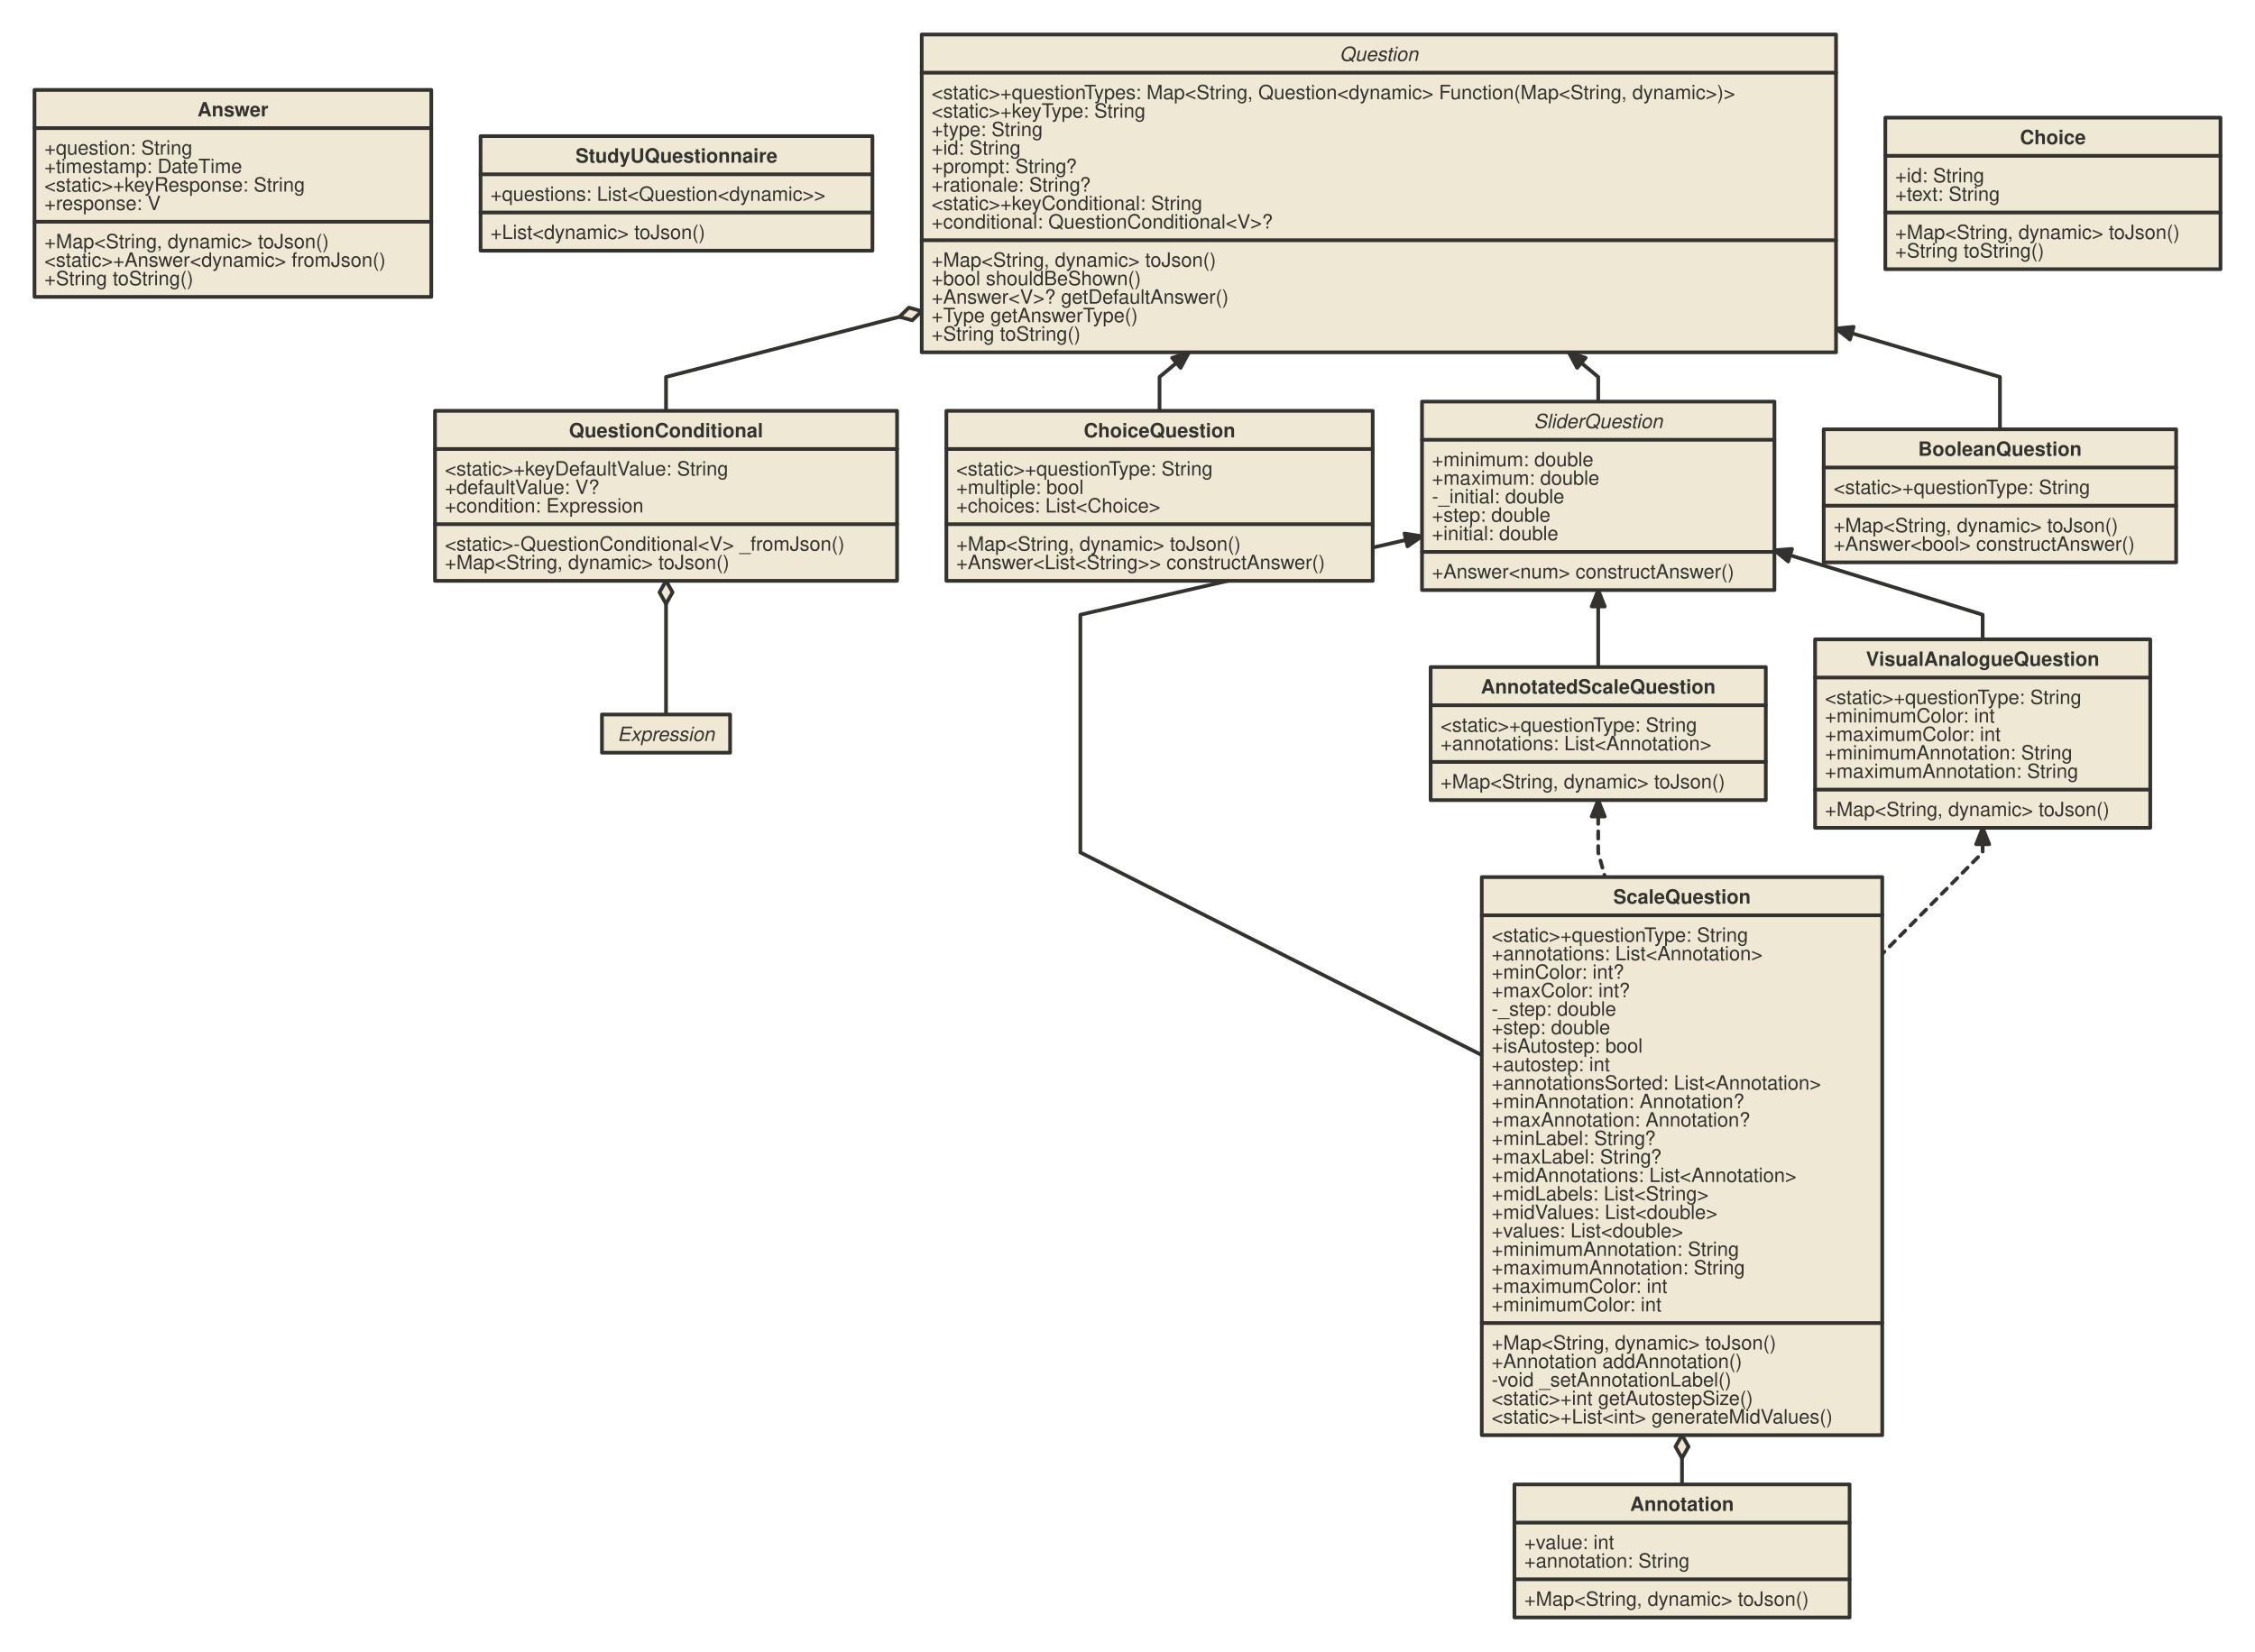
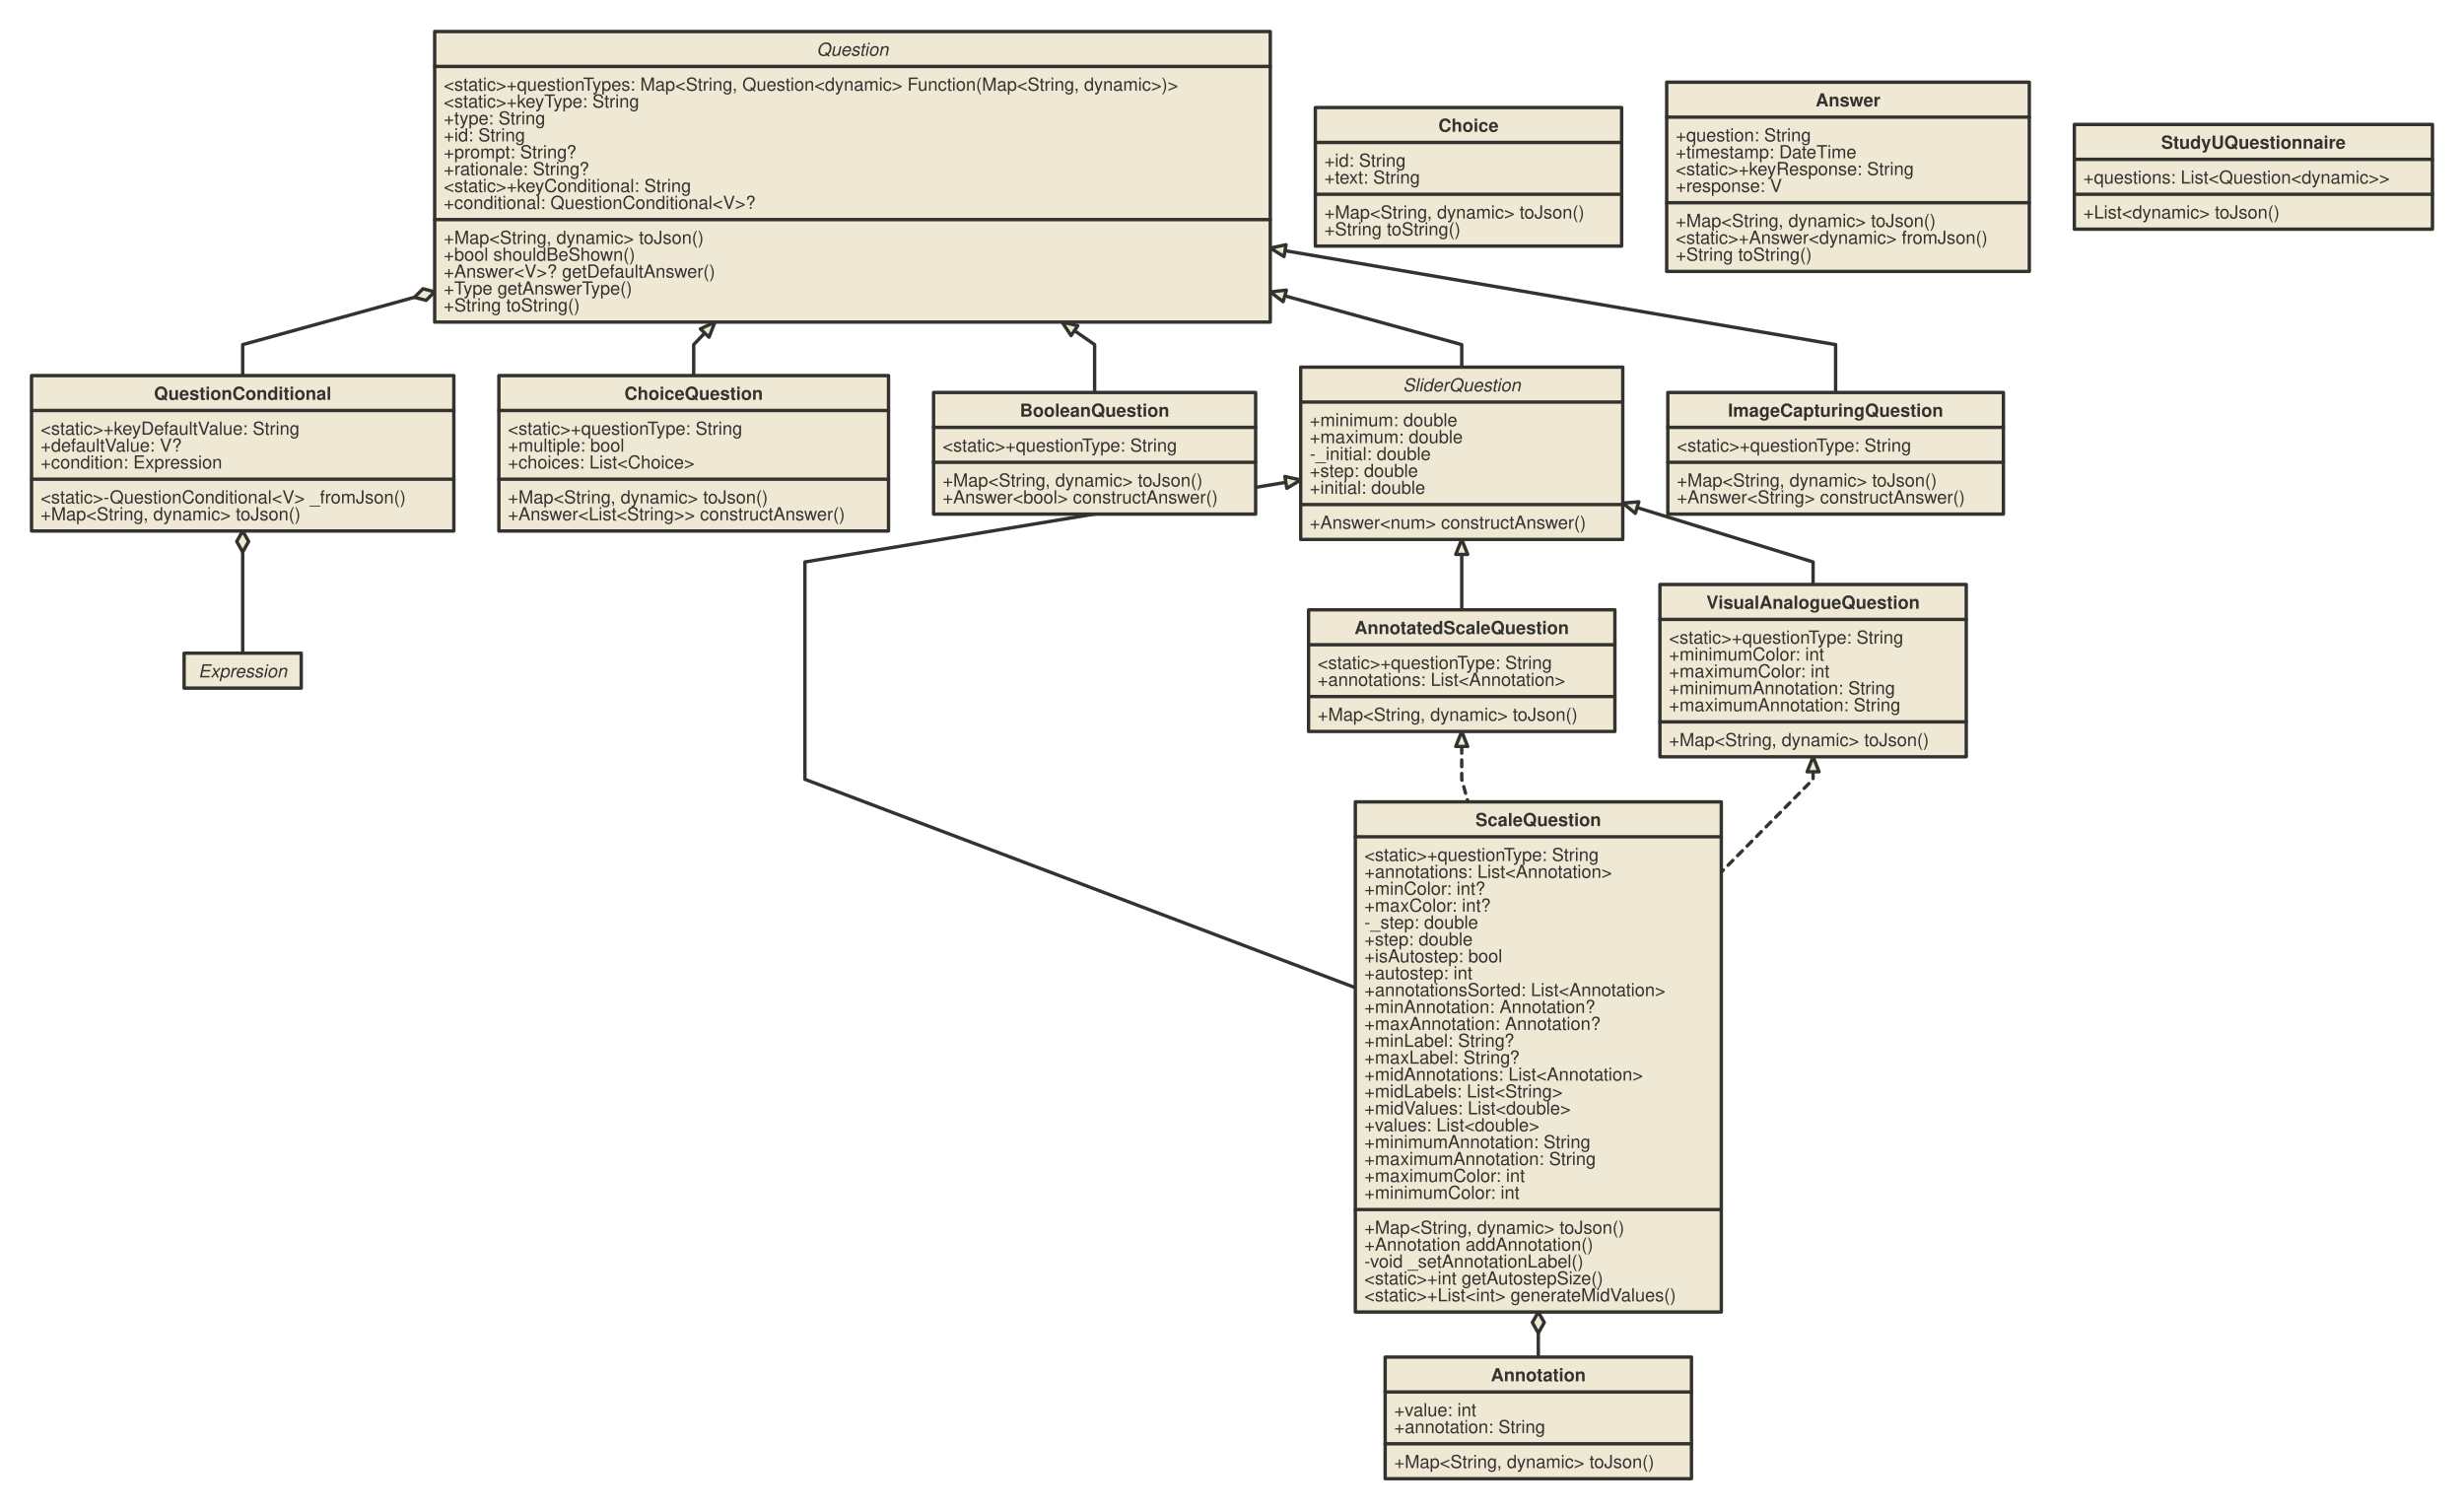
- <svg xmlns="http://www.w3.org/2000/svg" version="1.1" baseProfile="full" width="1830.0" height="1341.0" viewbox="0 0 1830 1341">
+ <svg xmlns="http://www.w3.org/2000/svg" version="1.1" baseProfile="full" width="2188.0" height="1341.0" viewbox="0 0 2188 1341">
  <g stroke-width="1.0" text-align="left" font="12pt Helvetica, Arial, sans-serif" font-size="12pt" font-family="Helvetica" font-weight="normal" font-style="normal">
    <g font-family="Helvetica" font-size="12pt" font-weight="bold" font-style="normal" stroke-width="3.0" stroke-linejoin="round" stroke-linecap="round" stroke="#33322E">
      <g stroke="transparent" fill="transparent">
-         <rect x="0.0" y="0.0" height="1341.0" width="1830.0" stroke="none" />
+         <rect x="0.0" y="0.0" height="1341.0" width="2188.0" stroke="none" />
      </g>
      <g transform="translate(8, 8)" fill="#33322E">
-         <g transform="translate(20, 20)" fill="#33322E" font-family="Helvetica" font-size="12pt" font-weight="normal" font-style="normal">
-           <path d="M512.5 462.2 L512.5 471 L512.5 552 L512.5 552.0 " fill="none" />
+         <g transform="translate(20, 20)" fill="#eee8d5" font-family="Helvetica" font-size="12pt" font-weight="normal" font-style="normal">
+           <path d="M187.5 462.2 L187.5 471 L187.5 552 L187.5 552.0 " fill="none" />
          <g fill="#eee8d5">
-             <path d="M517.8 452.8 L512.5 462.2 L507.2 452.8 L512.5 443.5 Z" />
-           </g>
-           <path d="M926.7 266.6 L913 278 L913 305.5 L913.0 305.5 " fill="none" />
-           <path d="M930.1 270.6 L926.7 266.6 L923.2 262.5 L936.9 258.0 Z" />
-           <path d="M1255.3 266.6 L1269 278 L1269 298 L1269.0 298.0 " fill="none" />
-           <path d="M1258.8 262.5 L1255.3 266.6 L1251.9 270.6 L1245.1 258.0 Z" />
-           <path d="M1269.0 464.3 L1269 471 L1269 513.5 L1269.0 513.5 " fill="none" />
-           <path d="M1274.3 464.3 L1269.0 464.3 L1263.7 464.3 L1269.0 451.0 Z" />
-           <path d="M1337.0 1155.7 L1337 1157 L1337 1177 L1337.0 1177.0 " fill="none" />
+             <path d="M192.8 452.8 L187.5 462.2 L182.2 452.8 L187.5 443.5 Z" />
+           </g>
+           <path d="M340.0 236.0 L187.5 278 L187.5 305.5 L187.5 305.5 " fill="none" />
          <g fill="#eee8d5">
-             <path d="M1342.3 1146.3 L1337.0 1155.7 L1331.7 1146.3 L1337.0 1137.0 Z" />
-           </g>
-           <path d="M1113.0 410.3 L848.75 471 L848.75 567.5 L848.75 567.5 L848.75 664 L848.75 664 L1174.5 828.46 L1174.5 828.5 " fill="none" />
-           <path d="M1114.2 415.5 L1113.0 410.3 L1111.8 405.1 L1126.0 407.3 Z" />
+             <path d="M350.4 238.7 L340.0 236.0 L347.6 228.4 L358.0 231.1 Z" />
+           </g>
+           <path d="M597.8 267.7 L588 278 L588 305.5 L588.0 305.5 " fill="none" />
+           <path d="M601.6 271.4 L597.8 267.7 L593.9 264.0 L606.9 258.0 Z" />
+           <path d="M926.1 265.6 L944 278 L944 320.5 L944.0 320.5 " fill="none" />
+           <path d="M929.1 261.2 L926.1 265.6 L923.1 270.0 L915.1 258.0 Z" />
+           <path d="M1112.9 234.7 L1270 278 L1270 298 L1270.0 298.0 " fill="none" />
+           <path d="M1114.3 229.6 L1112.9 234.7 L1111.4 239.9 L1100.0 231.2 Z" />
+           <path d="M1338.0 1155.7 L1338 1157 L1338 1177 L1338.0 1177.0 " fill="none" />
+           <g fill="#eee8d5">
+             <path d="M1343.3 1146.3 L1338.0 1155.7 L1332.7 1146.3 L1338.0 1137.0 Z" />
+           </g>
+           <path d="M1113.8 400.3 L686.75 471 L686.75 567.5 L686.75 567.5 L686.75 664 L686.75 664 L1175.5 848.993 L1175.5 849.0 " fill="none" />
+           <path d="M1114.7 405.6 L1113.8 400.3 L1113.0 395.1 L1127.0 398.2 Z" />
          <g stroke-dasharray="6 6">
-             <path d="M1269.0 634.8 L1269 664 L1274.517 684 L1274.5 684.0 " fill="none" />
-           </g>
-           <path d="M1274.3 634.8 L1269.0 634.8 L1263.7 634.8 L1269.0 621.5 Z" />
+             <path d="M1270.0 634.8 L1270 664 L1275.517 684 L1275.5 684.0 " fill="none" />
+           </g>
+           <path d="M1275.3 634.8 L1270.0 634.8 L1264.7 634.8 L1270.0 621.5 Z" />
          <g stroke-dasharray="6 6">
-             <path d="M1581.0 657.3 L1581 664 L1499.5 746.335 L1499.5 746.3 " fill="none" />
-           </g>
-           <path d="M1586.3 657.3 L1581.0 657.3 L1575.7 657.3 L1581.0 644.0 Z" />
-           <path d="M1424.7 422.7 L1581 471 L1581 491 L1581.0 491.0 " fill="none" />
-           <path d="M1426.3 417.6 L1424.7 422.7 L1423.2 427.8 L1412.0 418.7 Z" />
-           <path d="M1474.8 242.5 L1595 278 L1595 320.5 L1595.0 320.5 " fill="none" />
-           <path d="M1476.3 237.3 L1474.8 242.5 L1473.3 247.6 L1462.0 238.7 Z" />
-           <path d="M701.9 229.2 L512.5 278 L512.5 305.5 L512.5 305.5 " fill="none" />
-           <g fill="#eee8d5">
-             <path d="M712.3 232.0 L701.9 229.2 L709.6 221.7 L720.0 224.6 Z" />
-           </g>
-           <g data-name="Answer">
-             <g fill="#eee8d5" stroke="#33322E" data-name="Answer">
-               <rect x="0.0" y="45.0" height="168.0" width="322.0" data-name="Answer" />
-               <path d="M0.0 76.0 L322.0 76.0" fill="none" data-name="Answer" />
-               <path d="M0.0 152.0 L322.0 152.0" fill="none" data-name="Answer" />
-             </g>
-             <g transform="translate(0, 45)" font-family="Helvetica" font-size="12pt" font-weight="bold" font-style="normal" data-name="Answer">
-               <g transform="translate(8, 8)" fill="#33322E" text-align="center" data-name="Answer">
-                 <text x="153.0" y="13.5" stroke="none" text-anchor="middle" data-name="Answer">Answer</text>
-               </g>
-             </g>
-             <g transform="translate(0, 76)" font-family="Helvetica" font-size="12pt" font-weight="normal" font-style="normal" data-name="Answer">
-               <g transform="translate(8, 8)" fill="#33322E" text-align="left" data-name="Answer">
-                 <text x="0.0" y="13.5" stroke="none" data-name="Answer">+question: String</text>
-                 <text x="0.0" y="28.5" stroke="none" data-name="Answer">+timestamp: DateTime</text>
-                 <text x="0.0" y="43.5" stroke="none" data-name="Answer">&lt;static&gt;+keyResponse: String</text>
-                 <text x="0.0" y="58.5" stroke="none" data-name="Answer">+response: V</text>
-               </g>
-             </g>
-             <g transform="translate(0, 152)" font-family="Helvetica" font-size="12pt" font-weight="normal" font-style="normal" data-name="Answer">
-               <g transform="translate(8, 8)" fill="#33322E" text-align="left" data-name="Answer">
-                 <text x="0.0" y="13.5" stroke="none" data-name="Answer">+Map&lt;String, dynamic&gt; toJson()</text>
-                 <text x="0.0" y="28.5" stroke="none" data-name="Answer">&lt;static&gt;+Answer&lt;dynamic&gt; fromJson()</text>
-                 <text x="0.0" y="43.5" stroke="none" data-name="Answer">+String toString()</text>
-               </g>
-             </g>
-           </g>
+             <path d="M1582.0 657.3 L1582 664 L1500.5 746.335 L1500.5 746.3 " fill="none" />
+           </g>
+           <path d="M1587.3 657.3 L1582.0 657.3 L1576.7 657.3 L1582.0 644.0 Z" />
+           <path d="M1270.0 464.3 L1270 471 L1270 513.5 L1270.0 513.5 " fill="none" />
+           <path d="M1275.3 464.3 L1270.0 464.3 L1264.7 464.3 L1270.0 451.0 Z" />
+           <path d="M1425.7 422.7 L1582 471 L1582 491 L1582.0 491.0 " fill="none" />
+           <path d="M1427.3 417.6 L1425.7 422.7 L1424.2 427.8 L1413.0 418.7 Z" />
+           <path d="M1113.1 194.6 L1602 278 L1602 320.5 L1602.0 320.5 " fill="none" />
+           <path d="M1114.0 189.3 L1113.1 194.6 L1112.2 199.8 L1100.0 192.3 Z" />
          <g data-name="QuestionConditional">
            <g fill="#eee8d5" stroke="#33322E" data-name="QuestionConditional">
-               <rect x="325.0" y="305.5" height="138.0" width="375.0" data-name="QuestionConditional" />
-               <path d="M325.0 336.5 L700.0 336.5" fill="none" data-name="QuestionConditional" />
-               <path d="M325.0 397.5 L700.0 397.5" fill="none" data-name="QuestionConditional" />
-             </g>
-             <g transform="translate(325, 305.5)" font-family="Helvetica" font-size="12pt" font-weight="bold" font-style="normal" data-name="QuestionConditional">
+               <rect x="0.0" y="305.5" height="138.0" width="375.0" data-name="QuestionConditional" />
+               <path d="M0.0 336.5 L375.0 336.5" fill="none" data-name="QuestionConditional" />
+               <path d="M0.0 397.5 L375.0 397.5" fill="none" data-name="QuestionConditional" />
+             </g>
+             <g transform="translate(0, 305.5)" font-family="Helvetica" font-size="12pt" font-weight="bold" font-style="normal" data-name="QuestionConditional">
              <g transform="translate(8, 8)" fill="#33322E" text-align="center" data-name="QuestionConditional">
                <text x="179.5" y="13.5" stroke="none" text-anchor="middle" data-name="QuestionConditional">QuestionConditional</text>
              </g>
            </g>
-             <g transform="translate(325, 336.5)" font-family="Helvetica" font-size="12pt" font-weight="normal" font-style="normal" data-name="QuestionConditional">
+             <g transform="translate(0, 336.5)" font-family="Helvetica" font-size="12pt" font-weight="normal" font-style="normal" data-name="QuestionConditional">
              <g transform="translate(8, 8)" fill="#33322E" text-align="left" data-name="QuestionConditional">
                <text x="0.0" y="13.5" stroke="none" data-name="QuestionConditional">&lt;static&gt;+keyDefaultValue: String</text>
                <text x="0.0" y="28.5" stroke="none" data-name="QuestionConditional">+defaultValue: V?</text>
                <text x="0.0" y="43.5" stroke="none" data-name="QuestionConditional">+condition: Expression</text>
              </g>
            </g>
-             <g transform="translate(325, 397.5)" font-family="Helvetica" font-size="12pt" font-weight="normal" font-style="normal" data-name="QuestionConditional">
+             <g transform="translate(0, 397.5)" font-family="Helvetica" font-size="12pt" font-weight="normal" font-style="normal" data-name="QuestionConditional">
              <g transform="translate(8, 8)" fill="#33322E" text-align="left" data-name="QuestionConditional">
                <text x="0.0" y="13.5" stroke="none" data-name="QuestionConditional">&lt;static&gt;-QuestionConditional&lt;V&gt; _fromJson()</text>
                <text x="0.0" y="28.5" stroke="none" data-name="QuestionConditional">+Map&lt;String, dynamic&gt; toJson()</text>
              </g>
            </g>
          </g>
          <g data-name="Expression">
            <g fill="#eee8d5" stroke="#33322E" data-name="Expression">
-               <rect x="460.5" y="552.0" height="31.0" width="104.0" data-name="Expression" />
-             </g>
-             <g transform="translate(460.5, 552)" font-family="Helvetica" font-size="12pt" font-weight="normal" font-style="italic" data-name="Expression">
+               <rect x="135.5" y="552.0" height="31.0" width="104.0" data-name="Expression" />
+             </g>
+             <g transform="translate(135.5, 552)" font-family="Helvetica" font-size="12pt" font-weight="normal" font-style="italic" data-name="Expression">
              <g transform="translate(8, 8)" fill="#33322E" text-align="center" data-name="Expression">
                <text x="44.0" y="13.5" stroke="none" text-anchor="middle" data-name="Expression">Expression</text>
              </g>
            </g>
          </g>
-           <g data-name="StudyUQuestionnaire">
-             <g fill="#eee8d5" stroke="#33322E" data-name="StudyUQuestionnaire">
-               <rect x="362.0" y="82.5" height="93.0" width="318.0" data-name="StudyUQuestionnaire" />
-               <path d="M362.0 113.5 L680.0 113.5" fill="none" data-name="StudyUQuestionnaire" />
-               <path d="M362.0 144.5 L680.0 144.5" fill="none" data-name="StudyUQuestionnaire" />
-             </g>
-             <g transform="translate(362, 82.5)" font-family="Helvetica" font-size="12pt" font-weight="bold" font-style="normal" data-name="StudyUQuestionnaire">
-               <g transform="translate(8, 8)" fill="#33322E" text-align="center" data-name="StudyUQuestionnaire">
-                 <text x="151.0" y="13.5" stroke="none" text-anchor="middle" data-name="StudyUQuestionnaire">StudyUQuestionnaire</text>
-               </g>
-             </g>
-             <g transform="translate(362, 113.5)" font-family="Helvetica" font-size="12pt" font-weight="normal" font-style="normal" data-name="StudyUQuestionnaire">
-               <g transform="translate(8, 8)" fill="#33322E" text-align="left" data-name="StudyUQuestionnaire">
-                 <text x="0.0" y="13.5" stroke="none" data-name="StudyUQuestionnaire">+questions: List&lt;Question&lt;dynamic&gt;&gt;</text>
-               </g>
-             </g>
-             <g transform="translate(362, 144.5)" font-family="Helvetica" font-size="12pt" font-weight="normal" font-style="normal" data-name="StudyUQuestionnaire">
-               <g transform="translate(8, 8)" fill="#33322E" text-align="left" data-name="StudyUQuestionnaire">
-                 <text x="0.0" y="13.5" stroke="none" data-name="StudyUQuestionnaire">+List&lt;dynamic&gt; toJson()</text>
-               </g>
-             </g>
-           </g>
-           <g data-name="ChoiceQuestion">
-             <g fill="#eee8d5" stroke="#33322E" data-name="ChoiceQuestion">
-               <rect x="740.0" y="305.5" height="138.0" width="346.0" data-name="ChoiceQuestion" />
-               <path d="M740.0 336.5 L1086.0 336.5" fill="none" data-name="ChoiceQuestion" />
-               <path d="M740.0 397.5 L1086.0 397.5" fill="none" data-name="ChoiceQuestion" />
-             </g>
-             <g transform="translate(740, 305.5)" font-family="Helvetica" font-size="12pt" font-weight="bold" font-style="normal" data-name="ChoiceQuestion">
-               <g transform="translate(8, 8)" fill="#33322E" text-align="center" data-name="ChoiceQuestion">
-                 <text x="165.0" y="13.5" stroke="none" text-anchor="middle" data-name="ChoiceQuestion">ChoiceQuestion</text>
-               </g>
-             </g>
-             <g transform="translate(740, 336.5)" font-family="Helvetica" font-size="12pt" font-weight="normal" font-style="normal" data-name="ChoiceQuestion">
-               <g transform="translate(8, 8)" fill="#33322E" text-align="left" data-name="ChoiceQuestion">
-                 <text x="0.0" y="13.5" stroke="none" data-name="ChoiceQuestion">&lt;static&gt;+questionType: String</text>
-                 <text x="0.0" y="28.5" stroke="none" data-name="ChoiceQuestion">+multiple: bool</text>
-                 <text x="0.0" y="43.5" stroke="none" data-name="ChoiceQuestion">+choices: List&lt;Choice&gt;</text>
-               </g>
-             </g>
-             <g transform="translate(740, 397.5)" font-family="Helvetica" font-size="12pt" font-weight="normal" font-style="normal" data-name="ChoiceQuestion">
-               <g transform="translate(8, 8)" fill="#33322E" text-align="left" data-name="ChoiceQuestion">
-                 <text x="0.0" y="13.5" stroke="none" data-name="ChoiceQuestion">+Map&lt;String, dynamic&gt; toJson()</text>
-                 <text x="0.0" y="28.5" stroke="none" data-name="ChoiceQuestion">+Answer&lt;List&lt;String&gt;&gt; constructAnswer()</text>
-               </g>
-             </g>
-           </g>
          <g data-name="Question">
            <g fill="#eee8d5" stroke="#33322E" data-name="Question">
-               <rect x="720.0" y="0.0" height="258.0" width="742.0" data-name="Question" />
-               <path d="M720.0 31.0 L1462.0 31.0" fill="none" data-name="Question" />
-               <path d="M720.0 167.0 L1462.0 167.0" fill="none" data-name="Question" />
-             </g>
-             <g transform="translate(720, 0)" font-family="Helvetica" font-size="12pt" font-weight="normal" font-style="italic" data-name="Question">
+               <rect x="358.0" y="0.0" height="258.0" width="742.0" data-name="Question" />
+               <path d="M358.0 31.0 L1100.0 31.0" fill="none" data-name="Question" />
+               <path d="M358.0 167.0 L1100.0 167.0" fill="none" data-name="Question" />
+             </g>
+             <g transform="translate(358, 0)" font-family="Helvetica" font-size="12pt" font-weight="normal" font-style="italic" data-name="Question">
              <g transform="translate(8, 8)" fill="#33322E" text-align="center" data-name="Question">
                <text x="363.0" y="13.5" stroke="none" text-anchor="middle" data-name="Question">Question</text>
              </g>
            </g>
-             <g transform="translate(720, 31)" font-family="Helvetica" font-size="12pt" font-weight="normal" font-style="normal" data-name="Question">
+             <g transform="translate(358, 31)" font-family="Helvetica" font-size="12pt" font-weight="normal" font-style="normal" data-name="Question">
              <g transform="translate(8, 8)" fill="#33322E" text-align="left" data-name="Question">
                <text x="0.0" y="13.5" stroke="none" data-name="Question">&lt;static&gt;+questionTypes: Map&lt;String, Question&lt;dynamic&gt; Function(Map&lt;String, dynamic&gt;)&gt;</text>
                <text x="0.0" y="28.5" stroke="none" data-name="Question">&lt;static&gt;+keyType: String</text>
                <text x="0.0" y="43.5" stroke="none" data-name="Question">+type: String</text>
                <text x="0.0" y="58.5" stroke="none" data-name="Question">+id: String</text>
                <text x="0.0" y="73.5" stroke="none" data-name="Question">+prompt: String?</text>
                <text x="0.0" y="88.5" stroke="none" data-name="Question">+rationale: String?</text>
                <text x="0.0" y="103.5" stroke="none" data-name="Question">&lt;static&gt;+keyConditional: String</text>
                <text x="0.0" y="118.5" stroke="none" data-name="Question">+conditional: QuestionConditional&lt;V&gt;?</text>
              </g>
            </g>
-             <g transform="translate(720, 167)" font-family="Helvetica" font-size="12pt" font-weight="normal" font-style="normal" data-name="Question">
+             <g transform="translate(358, 167)" font-family="Helvetica" font-size="12pt" font-weight="normal" font-style="normal" data-name="Question">
              <g transform="translate(8, 8)" fill="#33322E" text-align="left" data-name="Question">
                <text x="0.0" y="13.5" stroke="none" data-name="Question">+Map&lt;String, dynamic&gt; toJson()</text>
                <text x="0.0" y="28.5" stroke="none" data-name="Question">+bool shouldBeShown()</text>
                <text x="0.0" y="43.5" stroke="none" data-name="Question">+Answer&lt;V&gt;? getDefaultAnswer()</text>
                <text x="0.0" y="58.5" stroke="none" data-name="Question">+Type getAnswerType()</text>
                <text x="0.0" y="73.5" stroke="none" data-name="Question">+String toString()</text>
              </g>
            </g>
          </g>
+           <g data-name="ChoiceQuestion">
+             <g fill="#eee8d5" stroke="#33322E" data-name="ChoiceQuestion">
+               <rect x="415.0" y="305.5" height="138.0" width="346.0" data-name="ChoiceQuestion" />
+               <path d="M415.0 336.5 L761.0 336.5" fill="none" data-name="ChoiceQuestion" />
+               <path d="M415.0 397.5 L761.0 397.5" fill="none" data-name="ChoiceQuestion" />
+             </g>
+             <g transform="translate(415, 305.5)" font-family="Helvetica" font-size="12pt" font-weight="bold" font-style="normal" data-name="ChoiceQuestion">
+               <g transform="translate(8, 8)" fill="#33322E" text-align="center" data-name="ChoiceQuestion">
+                 <text x="165.0" y="13.5" stroke="none" text-anchor="middle" data-name="ChoiceQuestion">ChoiceQuestion</text>
+               </g>
+             </g>
+             <g transform="translate(415, 336.5)" font-family="Helvetica" font-size="12pt" font-weight="normal" font-style="normal" data-name="ChoiceQuestion">
+               <g transform="translate(8, 8)" fill="#33322E" text-align="left" data-name="ChoiceQuestion">
+                 <text x="0.0" y="13.5" stroke="none" data-name="ChoiceQuestion">&lt;static&gt;+questionType: String</text>
+                 <text x="0.0" y="28.5" stroke="none" data-name="ChoiceQuestion">+multiple: bool</text>
+                 <text x="0.0" y="43.5" stroke="none" data-name="ChoiceQuestion">+choices: List&lt;Choice&gt;</text>
+               </g>
+             </g>
+             <g transform="translate(415, 397.5)" font-family="Helvetica" font-size="12pt" font-weight="normal" font-style="normal" data-name="ChoiceQuestion">
+               <g transform="translate(8, 8)" fill="#33322E" text-align="left" data-name="ChoiceQuestion">
+                 <text x="0.0" y="13.5" stroke="none" data-name="ChoiceQuestion">+Map&lt;String, dynamic&gt; toJson()</text>
+                 <text x="0.0" y="28.5" stroke="none" data-name="ChoiceQuestion">+Answer&lt;List&lt;String&gt;&gt; constructAnswer()</text>
+               </g>
+             </g>
+           </g>
          <g data-name="Choice">
            <g fill="#eee8d5" stroke="#33322E" data-name="Choice">
-               <rect x="1502.0" y="67.5" height="123.0" width="272.0" data-name="Choice" />
-               <path d="M1502.0 98.5 L1774.0 98.5" fill="none" data-name="Choice" />
-               <path d="M1502.0 144.5 L1774.0 144.5" fill="none" data-name="Choice" />
-             </g>
-             <g transform="translate(1502, 67.5)" font-family="Helvetica" font-size="12pt" font-weight="bold" font-style="normal" data-name="Choice">
+               <rect x="1140.0" y="67.5" height="123.0" width="272.0" data-name="Choice" />
+               <path d="M1140.0 98.5 L1412.0 98.5" fill="none" data-name="Choice" />
+               <path d="M1140.0 144.5 L1412.0 144.5" fill="none" data-name="Choice" />
+             </g>
+             <g transform="translate(1140, 67.5)" font-family="Helvetica" font-size="12pt" font-weight="bold" font-style="normal" data-name="Choice">
              <g transform="translate(8, 8)" fill="#33322E" text-align="center" data-name="Choice">
                <text x="128.0" y="13.5" stroke="none" text-anchor="middle" data-name="Choice">Choice</text>
              </g>
            </g>
-             <g transform="translate(1502, 98.5)" font-family="Helvetica" font-size="12pt" font-weight="normal" font-style="normal" data-name="Choice">
+             <g transform="translate(1140, 98.5)" font-family="Helvetica" font-size="12pt" font-weight="normal" font-style="normal" data-name="Choice">
              <g transform="translate(8, 8)" fill="#33322E" text-align="left" data-name="Choice">
                <text x="0.0" y="13.5" stroke="none" data-name="Choice">+id: String</text>
                <text x="0.0" y="28.5" stroke="none" data-name="Choice">+text: String</text>
              </g>
            </g>
-             <g transform="translate(1502, 144.5)" font-family="Helvetica" font-size="12pt" font-weight="normal" font-style="normal" data-name="Choice">
+             <g transform="translate(1140, 144.5)" font-family="Helvetica" font-size="12pt" font-weight="normal" font-style="normal" data-name="Choice">
              <g transform="translate(8, 8)" fill="#33322E" text-align="left" data-name="Choice">
                <text x="0.0" y="13.5" stroke="none" data-name="Choice">+Map&lt;String, dynamic&gt; toJson()</text>
                <text x="0.0" y="28.5" stroke="none" data-name="Choice">+String toString()</text>
              </g>
            </g>
          </g>
+           <g data-name="BooleanQuestion">
+             <g fill="#eee8d5" stroke="#33322E" data-name="BooleanQuestion">
+               <rect x="801.0" y="320.5" height="108.0" width="286.0" data-name="BooleanQuestion" />
+               <path d="M801.0 351.5 L1087.0 351.5" fill="none" data-name="BooleanQuestion" />
+               <path d="M801.0 382.5 L1087.0 382.5" fill="none" data-name="BooleanQuestion" />
+             </g>
+             <g transform="translate(801, 320.5)" font-family="Helvetica" font-size="12pt" font-weight="bold" font-style="normal" data-name="BooleanQuestion">
+               <g transform="translate(8, 8)" fill="#33322E" text-align="center" data-name="BooleanQuestion">
+                 <text x="135.0" y="13.5" stroke="none" text-anchor="middle" data-name="BooleanQuestion">BooleanQuestion</text>
+               </g>
+             </g>
+             <g transform="translate(801, 351.5)" font-family="Helvetica" font-size="12pt" font-weight="normal" font-style="normal" data-name="BooleanQuestion">
+               <g transform="translate(8, 8)" fill="#33322E" text-align="left" data-name="BooleanQuestion">
+                 <text x="0.0" y="13.5" stroke="none" data-name="BooleanQuestion">&lt;static&gt;+questionType: String</text>
+               </g>
+             </g>
+             <g transform="translate(801, 382.5)" font-family="Helvetica" font-size="12pt" font-weight="normal" font-style="normal" data-name="BooleanQuestion">
+               <g transform="translate(8, 8)" fill="#33322E" text-align="left" data-name="BooleanQuestion">
+                 <text x="0.0" y="13.5" stroke="none" data-name="BooleanQuestion">+Map&lt;String, dynamic&gt; toJson()</text>
+                 <text x="0.0" y="28.5" stroke="none" data-name="BooleanQuestion">+Answer&lt;bool&gt; constructAnswer()</text>
+               </g>
+             </g>
+           </g>
          <g data-name="SliderQuestion">
            <g fill="#eee8d5" stroke="#33322E" data-name="SliderQuestion">
-               <rect x="1126.0" y="298.0" height="153.0" width="286.0" data-name="SliderQuestion" />
-               <path d="M1126.0 329.0 L1412.0 329.0" fill="none" data-name="SliderQuestion" />
-               <path d="M1126.0 420.0 L1412.0 420.0" fill="none" data-name="SliderQuestion" />
-             </g>
-             <g transform="translate(1126, 298)" font-family="Helvetica" font-size="12pt" font-weight="normal" font-style="italic" data-name="SliderQuestion">
+               <rect x="1127.0" y="298.0" height="153.0" width="286.0" data-name="SliderQuestion" />
+               <path d="M1127.0 329.0 L1413.0 329.0" fill="none" data-name="SliderQuestion" />
+               <path d="M1127.0 420.0 L1413.0 420.0" fill="none" data-name="SliderQuestion" />
+             </g>
+             <g transform="translate(1127, 298)" font-family="Helvetica" font-size="12pt" font-weight="normal" font-style="italic" data-name="SliderQuestion">
              <g transform="translate(8, 8)" fill="#33322E" text-align="center" data-name="SliderQuestion">
                <text x="135.0" y="13.5" stroke="none" text-anchor="middle" data-name="SliderQuestion">SliderQuestion</text>
              </g>
            </g>
-             <g transform="translate(1126, 329)" font-family="Helvetica" font-size="12pt" font-weight="normal" font-style="normal" data-name="SliderQuestion">
+             <g transform="translate(1127, 329)" font-family="Helvetica" font-size="12pt" font-weight="normal" font-style="normal" data-name="SliderQuestion">
              <g transform="translate(8, 8)" fill="#33322E" text-align="left" data-name="SliderQuestion">
                <text x="0.0" y="13.5" stroke="none" data-name="SliderQuestion">+minimum: double</text>
                <text x="0.0" y="28.5" stroke="none" data-name="SliderQuestion">+maximum: double</text>
                <text x="0.0" y="43.5" stroke="none" data-name="SliderQuestion">-_initial: double</text>
                <text x="0.0" y="58.5" stroke="none" data-name="SliderQuestion">+step: double</text>
                <text x="0.0" y="73.5" stroke="none" data-name="SliderQuestion">+initial: double</text>
              </g>
            </g>
-             <g transform="translate(1126, 420)" font-family="Helvetica" font-size="12pt" font-weight="normal" font-style="normal" data-name="SliderQuestion">
+             <g transform="translate(1127, 420)" font-family="Helvetica" font-size="12pt" font-weight="normal" font-style="normal" data-name="SliderQuestion">
              <g transform="translate(8, 8)" fill="#33322E" text-align="left" data-name="SliderQuestion">
                <text x="0.0" y="13.5" stroke="none" data-name="SliderQuestion">+Answer&lt;num&gt; constructAnswer()</text>
              </g>
            </g>
          </g>
-           <g data-name="AnnotatedScaleQuestion">
-             <g fill="#eee8d5" stroke="#33322E" data-name="AnnotatedScaleQuestion">
-               <rect x="1133.0" y="513.5" height="108.0" width="272.0" data-name="AnnotatedScaleQuestion" />
-               <path d="M1133.0 544.5 L1405.0 544.5" fill="none" data-name="AnnotatedScaleQuestion" />
-               <path d="M1133.0 590.5 L1405.0 590.5" fill="none" data-name="AnnotatedScaleQuestion" />
-             </g>
-             <g transform="translate(1133, 513.5)" font-family="Helvetica" font-size="12pt" font-weight="bold" font-style="normal" data-name="AnnotatedScaleQuestion">
-               <g transform="translate(8, 8)" fill="#33322E" text-align="center" data-name="AnnotatedScaleQuestion">
-                 <text x="128.0" y="13.5" stroke="none" text-anchor="middle" data-name="AnnotatedScaleQuestion">AnnotatedScaleQuestion</text>
-               </g>
-             </g>
-             <g transform="translate(1133, 544.5)" font-family="Helvetica" font-size="12pt" font-weight="normal" font-style="normal" data-name="AnnotatedScaleQuestion">
-               <g transform="translate(8, 8)" fill="#33322E" text-align="left" data-name="AnnotatedScaleQuestion">
-                 <text x="0.0" y="13.5" stroke="none" data-name="AnnotatedScaleQuestion">&lt;static&gt;+questionType: String</text>
-                 <text x="0.0" y="28.5" stroke="none" data-name="AnnotatedScaleQuestion">+annotations: List&lt;Annotation&gt;</text>
-               </g>
-             </g>
-             <g transform="translate(1133, 590.5)" font-family="Helvetica" font-size="12pt" font-weight="normal" font-style="normal" data-name="AnnotatedScaleQuestion">
-               <g transform="translate(8, 8)" fill="#33322E" text-align="left" data-name="AnnotatedScaleQuestion">
-                 <text x="0.0" y="13.5" stroke="none" data-name="AnnotatedScaleQuestion">+Map&lt;String, dynamic&gt; toJson()</text>
-               </g>
-             </g>
-           </g>
-           <g data-name="Annotation">
-             <g fill="#eee8d5" stroke="#33322E" data-name="Annotation">
-               <rect x="1201.0" y="1177.0" height="108.0" width="272.0" data-name="Annotation" />
-               <path d="M1201.0 1208.0 L1473.0 1208.0" fill="none" data-name="Annotation" />
-               <path d="M1201.0 1254.0 L1473.0 1254.0" fill="none" data-name="Annotation" />
-             </g>
-             <g transform="translate(1201, 1177)" font-family="Helvetica" font-size="12pt" font-weight="bold" font-style="normal" data-name="Annotation">
-               <g transform="translate(8, 8)" fill="#33322E" text-align="center" data-name="Annotation">
-                 <text x="128.0" y="13.5" stroke="none" text-anchor="middle" data-name="Annotation">Annotation</text>
-               </g>
-             </g>
-             <g transform="translate(1201, 1208)" font-family="Helvetica" font-size="12pt" font-weight="normal" font-style="normal" data-name="Annotation">
-               <g transform="translate(8, 8)" fill="#33322E" text-align="left" data-name="Annotation">
-                 <text x="0.0" y="13.5" stroke="none" data-name="Annotation">+value: int</text>
-                 <text x="0.0" y="28.5" stroke="none" data-name="Annotation">+annotation: String</text>
-               </g>
-             </g>
-             <g transform="translate(1201, 1254)" font-family="Helvetica" font-size="12pt" font-weight="normal" font-style="normal" data-name="Annotation">
-               <g transform="translate(8, 8)" fill="#33322E" text-align="left" data-name="Annotation">
-                 <text x="0.0" y="13.5" stroke="none" data-name="Annotation">+Map&lt;String, dynamic&gt; toJson()</text>
-               </g>
-             </g>
-           </g>
          <g data-name="ScaleQuestion">
            <g fill="#eee8d5" stroke="#33322E" data-name="ScaleQuestion">
-               <rect x="1174.5" y="684.0" height="453.0" width="325.0" data-name="ScaleQuestion" />
-               <path d="M1174.5 715.0 L1499.5 715.0" fill="none" data-name="ScaleQuestion" />
-               <path d="M1174.5 1046.0 L1499.5 1046.0" fill="none" data-name="ScaleQuestion" />
-             </g>
-             <g transform="translate(1174.5, 684)" font-family="Helvetica" font-size="12pt" font-weight="bold" font-style="normal" data-name="ScaleQuestion">
+               <rect x="1175.5" y="684.0" height="453.0" width="325.0" data-name="ScaleQuestion" />
+               <path d="M1175.5 715.0 L1500.5 715.0" fill="none" data-name="ScaleQuestion" />
+               <path d="M1175.5 1046.0 L1500.5 1046.0" fill="none" data-name="ScaleQuestion" />
+             </g>
+             <g transform="translate(1175.5, 684)" font-family="Helvetica" font-size="12pt" font-weight="bold" font-style="normal" data-name="ScaleQuestion">
              <g transform="translate(8, 8)" fill="#33322E" text-align="center" data-name="ScaleQuestion">
                <text x="154.5" y="13.5" stroke="none" text-anchor="middle" data-name="ScaleQuestion">ScaleQuestion</text>
              </g>
            </g>
-             <g transform="translate(1174.5, 715)" font-family="Helvetica" font-size="12pt" font-weight="normal" font-style="normal" data-name="ScaleQuestion">
+             <g transform="translate(1175.5, 715)" font-family="Helvetica" font-size="12pt" font-weight="normal" font-style="normal" data-name="ScaleQuestion">
              <g transform="translate(8, 8)" fill="#33322E" text-align="left" data-name="ScaleQuestion">
                <text x="0.0" y="13.5" stroke="none" data-name="ScaleQuestion">&lt;static&gt;+questionType: String</text>
                <text x="0.0" y="28.5" stroke="none" data-name="ScaleQuestion">+annotations: List&lt;Annotation&gt;</text>
                <text x="0.0" y="43.5" stroke="none" data-name="ScaleQuestion">+minColor: int?</text>
                <text x="0.0" y="58.5" stroke="none" data-name="ScaleQuestion">+maxColor: int?</text>
                <text x="0.0" y="73.5" stroke="none" data-name="ScaleQuestion">-_step: double</text>
                <text x="0.0" y="88.5" stroke="none" data-name="ScaleQuestion">+step: double</text>
                <text x="0.0" y="103.5" stroke="none" data-name="ScaleQuestion">+isAutostep: bool</text>
                <text x="0.0" y="118.5" stroke="none" data-name="ScaleQuestion">+autostep: int</text>
                <text x="0.0" y="133.5" stroke="none" data-name="ScaleQuestion">+annotationsSorted: List&lt;Annotation&gt;</text>
                <text x="0.0" y="148.5" stroke="none" data-name="ScaleQuestion">+minAnnotation: Annotation?</text>
                <text x="0.0" y="163.5" stroke="none" data-name="ScaleQuestion">+maxAnnotation: Annotation?</text>
                <text x="0.0" y="178.5" stroke="none" data-name="ScaleQuestion">+minLabel: String?</text>
                <text x="0.0" y="193.5" stroke="none" data-name="ScaleQuestion">+maxLabel: String?</text>
                <text x="0.0" y="208.5" stroke="none" data-name="ScaleQuestion">+midAnnotations: List&lt;Annotation&gt;</text>
                <text x="0.0" y="223.5" stroke="none" data-name="ScaleQuestion">+midLabels: List&lt;String&gt;</text>
                <text x="0.0" y="238.5" stroke="none" data-name="ScaleQuestion">+midValues: List&lt;double&gt;</text>
                <text x="0.0" y="253.5" stroke="none" data-name="ScaleQuestion">+values: List&lt;double&gt;</text>
                <text x="0.0" y="268.5" stroke="none" data-name="ScaleQuestion">+minimumAnnotation: String</text>
                <text x="0.0" y="283.5" stroke="none" data-name="ScaleQuestion">+maximumAnnotation: String</text>
                <text x="0.0" y="298.5" stroke="none" data-name="ScaleQuestion">+maximumColor: int</text>
                <text x="0.0" y="313.5" stroke="none" data-name="ScaleQuestion">+minimumColor: int</text>
              </g>
            </g>
-             <g transform="translate(1174.5, 1046)" font-family="Helvetica" font-size="12pt" font-weight="normal" font-style="normal" data-name="ScaleQuestion">
+             <g transform="translate(1175.5, 1046)" font-family="Helvetica" font-size="12pt" font-weight="normal" font-style="normal" data-name="ScaleQuestion">
              <g transform="translate(8, 8)" fill="#33322E" text-align="left" data-name="ScaleQuestion">
                <text x="0.0" y="13.5" stroke="none" data-name="ScaleQuestion">+Map&lt;String, dynamic&gt; toJson()</text>
                <text x="0.0" y="28.5" stroke="none" data-name="ScaleQuestion">+Annotation addAnnotation()</text>
                <text x="0.0" y="43.5" stroke="none" data-name="ScaleQuestion">-void _setAnnotationLabel()</text>
                <text x="0.0" y="58.5" stroke="none" data-name="ScaleQuestion">&lt;static&gt;+int getAutostepSize()</text>
                <text x="0.0" y="73.5" stroke="none" data-name="ScaleQuestion">&lt;static&gt;+List&lt;int&gt; generateMidValues()</text>
              </g>
            </g>
          </g>
+           <g data-name="Annotation">
+             <g fill="#eee8d5" stroke="#33322E" data-name="Annotation">
+               <rect x="1202.0" y="1177.0" height="108.0" width="272.0" data-name="Annotation" />
+               <path d="M1202.0 1208.0 L1474.0 1208.0" fill="none" data-name="Annotation" />
+               <path d="M1202.0 1254.0 L1474.0 1254.0" fill="none" data-name="Annotation" />
+             </g>
+             <g transform="translate(1202, 1177)" font-family="Helvetica" font-size="12pt" font-weight="bold" font-style="normal" data-name="Annotation">
+               <g transform="translate(8, 8)" fill="#33322E" text-align="center" data-name="Annotation">
+                 <text x="128.0" y="13.5" stroke="none" text-anchor="middle" data-name="Annotation">Annotation</text>
+               </g>
+             </g>
+             <g transform="translate(1202, 1208)" font-family="Helvetica" font-size="12pt" font-weight="normal" font-style="normal" data-name="Annotation">
+               <g transform="translate(8, 8)" fill="#33322E" text-align="left" data-name="Annotation">
+                 <text x="0.0" y="13.5" stroke="none" data-name="Annotation">+value: int</text>
+                 <text x="0.0" y="28.5" stroke="none" data-name="Annotation">+annotation: String</text>
+               </g>
+             </g>
+             <g transform="translate(1202, 1254)" font-family="Helvetica" font-size="12pt" font-weight="normal" font-style="normal" data-name="Annotation">
+               <g transform="translate(8, 8)" fill="#33322E" text-align="left" data-name="Annotation">
+                 <text x="0.0" y="13.5" stroke="none" data-name="Annotation">+Map&lt;String, dynamic&gt; toJson()</text>
+               </g>
+             </g>
+           </g>
+           <g data-name="AnnotatedScaleQuestion">
+             <g fill="#eee8d5" stroke="#33322E" data-name="AnnotatedScaleQuestion">
+               <rect x="1134.0" y="513.5" height="108.0" width="272.0" data-name="AnnotatedScaleQuestion" />
+               <path d="M1134.0 544.5 L1406.0 544.5" fill="none" data-name="AnnotatedScaleQuestion" />
+               <path d="M1134.0 590.5 L1406.0 590.5" fill="none" data-name="AnnotatedScaleQuestion" />
+             </g>
+             <g transform="translate(1134, 513.5)" font-family="Helvetica" font-size="12pt" font-weight="bold" font-style="normal" data-name="AnnotatedScaleQuestion">
+               <g transform="translate(8, 8)" fill="#33322E" text-align="center" data-name="AnnotatedScaleQuestion">
+                 <text x="128.0" y="13.5" stroke="none" text-anchor="middle" data-name="AnnotatedScaleQuestion">AnnotatedScaleQuestion</text>
+               </g>
+             </g>
+             <g transform="translate(1134, 544.5)" font-family="Helvetica" font-size="12pt" font-weight="normal" font-style="normal" data-name="AnnotatedScaleQuestion">
+               <g transform="translate(8, 8)" fill="#33322E" text-align="left" data-name="AnnotatedScaleQuestion">
+                 <text x="0.0" y="13.5" stroke="none" data-name="AnnotatedScaleQuestion">&lt;static&gt;+questionType: String</text>
+                 <text x="0.0" y="28.5" stroke="none" data-name="AnnotatedScaleQuestion">+annotations: List&lt;Annotation&gt;</text>
+               </g>
+             </g>
+             <g transform="translate(1134, 590.5)" font-family="Helvetica" font-size="12pt" font-weight="normal" font-style="normal" data-name="AnnotatedScaleQuestion">
+               <g transform="translate(8, 8)" fill="#33322E" text-align="left" data-name="AnnotatedScaleQuestion">
+                 <text x="0.0" y="13.5" stroke="none" data-name="AnnotatedScaleQuestion">+Map&lt;String, dynamic&gt; toJson()</text>
+               </g>
+             </g>
+           </g>
          <g data-name="VisualAnalogueQuestion">
            <g fill="#eee8d5" stroke="#33322E" data-name="VisualAnalogueQuestion">
-               <rect x="1445.0" y="491.0" height="153.0" width="272.0" data-name="VisualAnalogueQuestion" />
-               <path d="M1445.0 522.0 L1717.0 522.0" fill="none" data-name="VisualAnalogueQuestion" />
-               <path d="M1445.0 613.0 L1717.0 613.0" fill="none" data-name="VisualAnalogueQuestion" />
-             </g>
-             <g transform="translate(1445, 491)" font-family="Helvetica" font-size="12pt" font-weight="bold" font-style="normal" data-name="VisualAnalogueQuestion">
+               <rect x="1446.0" y="491.0" height="153.0" width="272.0" data-name="VisualAnalogueQuestion" />
+               <path d="M1446.0 522.0 L1718.0 522.0" fill="none" data-name="VisualAnalogueQuestion" />
+               <path d="M1446.0 613.0 L1718.0 613.0" fill="none" data-name="VisualAnalogueQuestion" />
+             </g>
+             <g transform="translate(1446, 491)" font-family="Helvetica" font-size="12pt" font-weight="bold" font-style="normal" data-name="VisualAnalogueQuestion">
              <g transform="translate(8, 8)" fill="#33322E" text-align="center" data-name="VisualAnalogueQuestion">
                <text x="128.0" y="13.5" stroke="none" text-anchor="middle" data-name="VisualAnalogueQuestion">VisualAnalogueQuestion</text>
              </g>
            </g>
-             <g transform="translate(1445, 522)" font-family="Helvetica" font-size="12pt" font-weight="normal" font-style="normal" data-name="VisualAnalogueQuestion">
+             <g transform="translate(1446, 522)" font-family="Helvetica" font-size="12pt" font-weight="normal" font-style="normal" data-name="VisualAnalogueQuestion">
              <g transform="translate(8, 8)" fill="#33322E" text-align="left" data-name="VisualAnalogueQuestion">
                <text x="0.0" y="13.5" stroke="none" data-name="VisualAnalogueQuestion">&lt;static&gt;+questionType: String</text>
                <text x="0.0" y="28.5" stroke="none" data-name="VisualAnalogueQuestion">+minimumColor: int</text>
                <text x="0.0" y="43.5" stroke="none" data-name="VisualAnalogueQuestion">+maximumColor: int</text>
                <text x="0.0" y="58.5" stroke="none" data-name="VisualAnalogueQuestion">+minimumAnnotation: String</text>
                <text x="0.0" y="73.5" stroke="none" data-name="VisualAnalogueQuestion">+maximumAnnotation: String</text>
              </g>
            </g>
-             <g transform="translate(1445, 613)" font-family="Helvetica" font-size="12pt" font-weight="normal" font-style="normal" data-name="VisualAnalogueQuestion">
+             <g transform="translate(1446, 613)" font-family="Helvetica" font-size="12pt" font-weight="normal" font-style="normal" data-name="VisualAnalogueQuestion">
              <g transform="translate(8, 8)" fill="#33322E" text-align="left" data-name="VisualAnalogueQuestion">
                <text x="0.0" y="13.5" stroke="none" data-name="VisualAnalogueQuestion">+Map&lt;String, dynamic&gt; toJson()</text>
              </g>
            </g>
          </g>
-           <g data-name="BooleanQuestion">
-             <g fill="#eee8d5" stroke="#33322E" data-name="BooleanQuestion">
-               <rect x="1452.0" y="320.5" height="108.0" width="286.0" data-name="BooleanQuestion" />
-               <path d="M1452.0 351.5 L1738.0 351.5" fill="none" data-name="BooleanQuestion" />
-               <path d="M1452.0 382.5 L1738.0 382.5" fill="none" data-name="BooleanQuestion" />
-             </g>
-             <g transform="translate(1452, 320.5)" font-family="Helvetica" font-size="12pt" font-weight="bold" font-style="normal" data-name="BooleanQuestion">
-               <g transform="translate(8, 8)" fill="#33322E" text-align="center" data-name="BooleanQuestion">
-                 <text x="135.0" y="13.5" stroke="none" text-anchor="middle" data-name="BooleanQuestion">BooleanQuestion</text>
-               </g>
-             </g>
-             <g transform="translate(1452, 351.5)" font-family="Helvetica" font-size="12pt" font-weight="normal" font-style="normal" data-name="BooleanQuestion">
-               <g transform="translate(8, 8)" fill="#33322E" text-align="left" data-name="BooleanQuestion">
-                 <text x="0.0" y="13.5" stroke="none" data-name="BooleanQuestion">&lt;static&gt;+questionType: String</text>
-               </g>
-             </g>
-             <g transform="translate(1452, 382.5)" font-family="Helvetica" font-size="12pt" font-weight="normal" font-style="normal" data-name="BooleanQuestion">
-               <g transform="translate(8, 8)" fill="#33322E" text-align="left" data-name="BooleanQuestion">
-                 <text x="0.0" y="13.5" stroke="none" data-name="BooleanQuestion">+Map&lt;String, dynamic&gt; toJson()</text>
-                 <text x="0.0" y="28.5" stroke="none" data-name="BooleanQuestion">+Answer&lt;bool&gt; constructAnswer()</text>
+           <g data-name="ImageCapturingQuestion">
+             <g fill="#eee8d5" stroke="#33322E" data-name="ImageCapturingQuestion">
+               <rect x="1453.0" y="320.5" height="108.0" width="298.0" data-name="ImageCapturingQuestion" />
+               <path d="M1453.0 351.5 L1751.0 351.5" fill="none" data-name="ImageCapturingQuestion" />
+               <path d="M1453.0 382.5 L1751.0 382.5" fill="none" data-name="ImageCapturingQuestion" />
+             </g>
+             <g transform="translate(1453, 320.5)" font-family="Helvetica" font-size="12pt" font-weight="bold" font-style="normal" data-name="ImageCapturingQuestion">
+               <g transform="translate(8, 8)" fill="#33322E" text-align="center" data-name="ImageCapturingQuestion">
+                 <text x="141.0" y="13.5" stroke="none" text-anchor="middle" data-name="ImageCapturingQuestion">ImageCapturingQuestion</text>
+               </g>
+             </g>
+             <g transform="translate(1453, 351.5)" font-family="Helvetica" font-size="12pt" font-weight="normal" font-style="normal" data-name="ImageCapturingQuestion">
+               <g transform="translate(8, 8)" fill="#33322E" text-align="left" data-name="ImageCapturingQuestion">
+                 <text x="0.0" y="13.5" stroke="none" data-name="ImageCapturingQuestion">&lt;static&gt;+questionType: String</text>
+               </g>
+             </g>
+             <g transform="translate(1453, 382.5)" font-family="Helvetica" font-size="12pt" font-weight="normal" font-style="normal" data-name="ImageCapturingQuestion">
+               <g transform="translate(8, 8)" fill="#33322E" text-align="left" data-name="ImageCapturingQuestion">
+                 <text x="0.0" y="13.5" stroke="none" data-name="ImageCapturingQuestion">+Map&lt;String, dynamic&gt; toJson()</text>
+                 <text x="0.0" y="28.5" stroke="none" data-name="ImageCapturingQuestion">+Answer&lt;String&gt; constructAnswer()</text>
+               </g>
+             </g>
+           </g>
+           <g data-name="Answer">
+             <g fill="#eee8d5" stroke="#33322E" data-name="Answer">
+               <rect x="1452.0" y="45.0" height="168.0" width="322.0" data-name="Answer" />
+               <path d="M1452.0 76.0 L1774.0 76.0" fill="none" data-name="Answer" />
+               <path d="M1452.0 152.0 L1774.0 152.0" fill="none" data-name="Answer" />
+             </g>
+             <g transform="translate(1452, 45)" font-family="Helvetica" font-size="12pt" font-weight="bold" font-style="normal" data-name="Answer">
+               <g transform="translate(8, 8)" fill="#33322E" text-align="center" data-name="Answer">
+                 <text x="153.0" y="13.5" stroke="none" text-anchor="middle" data-name="Answer">Answer</text>
+               </g>
+             </g>
+             <g transform="translate(1452, 76)" font-family="Helvetica" font-size="12pt" font-weight="normal" font-style="normal" data-name="Answer">
+               <g transform="translate(8, 8)" fill="#33322E" text-align="left" data-name="Answer">
+                 <text x="0.0" y="13.5" stroke="none" data-name="Answer">+question: String</text>
+                 <text x="0.0" y="28.5" stroke="none" data-name="Answer">+timestamp: DateTime</text>
+                 <text x="0.0" y="43.5" stroke="none" data-name="Answer">&lt;static&gt;+keyResponse: String</text>
+                 <text x="0.0" y="58.5" stroke="none" data-name="Answer">+response: V</text>
+               </g>
+             </g>
+             <g transform="translate(1452, 152)" font-family="Helvetica" font-size="12pt" font-weight="normal" font-style="normal" data-name="Answer">
+               <g transform="translate(8, 8)" fill="#33322E" text-align="left" data-name="Answer">
+                 <text x="0.0" y="13.5" stroke="none" data-name="Answer">+Map&lt;String, dynamic&gt; toJson()</text>
+                 <text x="0.0" y="28.5" stroke="none" data-name="Answer">&lt;static&gt;+Answer&lt;dynamic&gt; fromJson()</text>
+                 <text x="0.0" y="43.5" stroke="none" data-name="Answer">+String toString()</text>
+               </g>
+             </g>
+           </g>
+           <g data-name="StudyUQuestionnaire">
+             <g fill="#eee8d5" stroke="#33322E" data-name="StudyUQuestionnaire">
+               <rect x="1814.0" y="82.5" height="93.0" width="318.0" data-name="StudyUQuestionnaire" />
+               <path d="M1814.0 113.5 L2132.0 113.5" fill="none" data-name="StudyUQuestionnaire" />
+               <path d="M1814.0 144.5 L2132.0 144.5" fill="none" data-name="StudyUQuestionnaire" />
+             </g>
+             <g transform="translate(1814, 82.5)" font-family="Helvetica" font-size="12pt" font-weight="bold" font-style="normal" data-name="StudyUQuestionnaire">
+               <g transform="translate(8, 8)" fill="#33322E" text-align="center" data-name="StudyUQuestionnaire">
+                 <text x="151.0" y="13.5" stroke="none" text-anchor="middle" data-name="StudyUQuestionnaire">StudyUQuestionnaire</text>
+               </g>
+             </g>
+             <g transform="translate(1814, 113.5)" font-family="Helvetica" font-size="12pt" font-weight="normal" font-style="normal" data-name="StudyUQuestionnaire">
+               <g transform="translate(8, 8)" fill="#33322E" text-align="left" data-name="StudyUQuestionnaire">
+                 <text x="0.0" y="13.5" stroke="none" data-name="StudyUQuestionnaire">+questions: List&lt;Question&lt;dynamic&gt;&gt;</text>
+               </g>
+             </g>
+             <g transform="translate(1814, 144.5)" font-family="Helvetica" font-size="12pt" font-weight="normal" font-style="normal" data-name="StudyUQuestionnaire">
+               <g transform="translate(8, 8)" fill="#33322E" text-align="left" data-name="StudyUQuestionnaire">
+                 <text x="0.0" y="13.5" stroke="none" data-name="StudyUQuestionnaire">+List&lt;dynamic&gt; toJson()</text>
              </g>
            </g>
          </g>
        </g>
      </g>
    </g>
  </g>
</svg>
